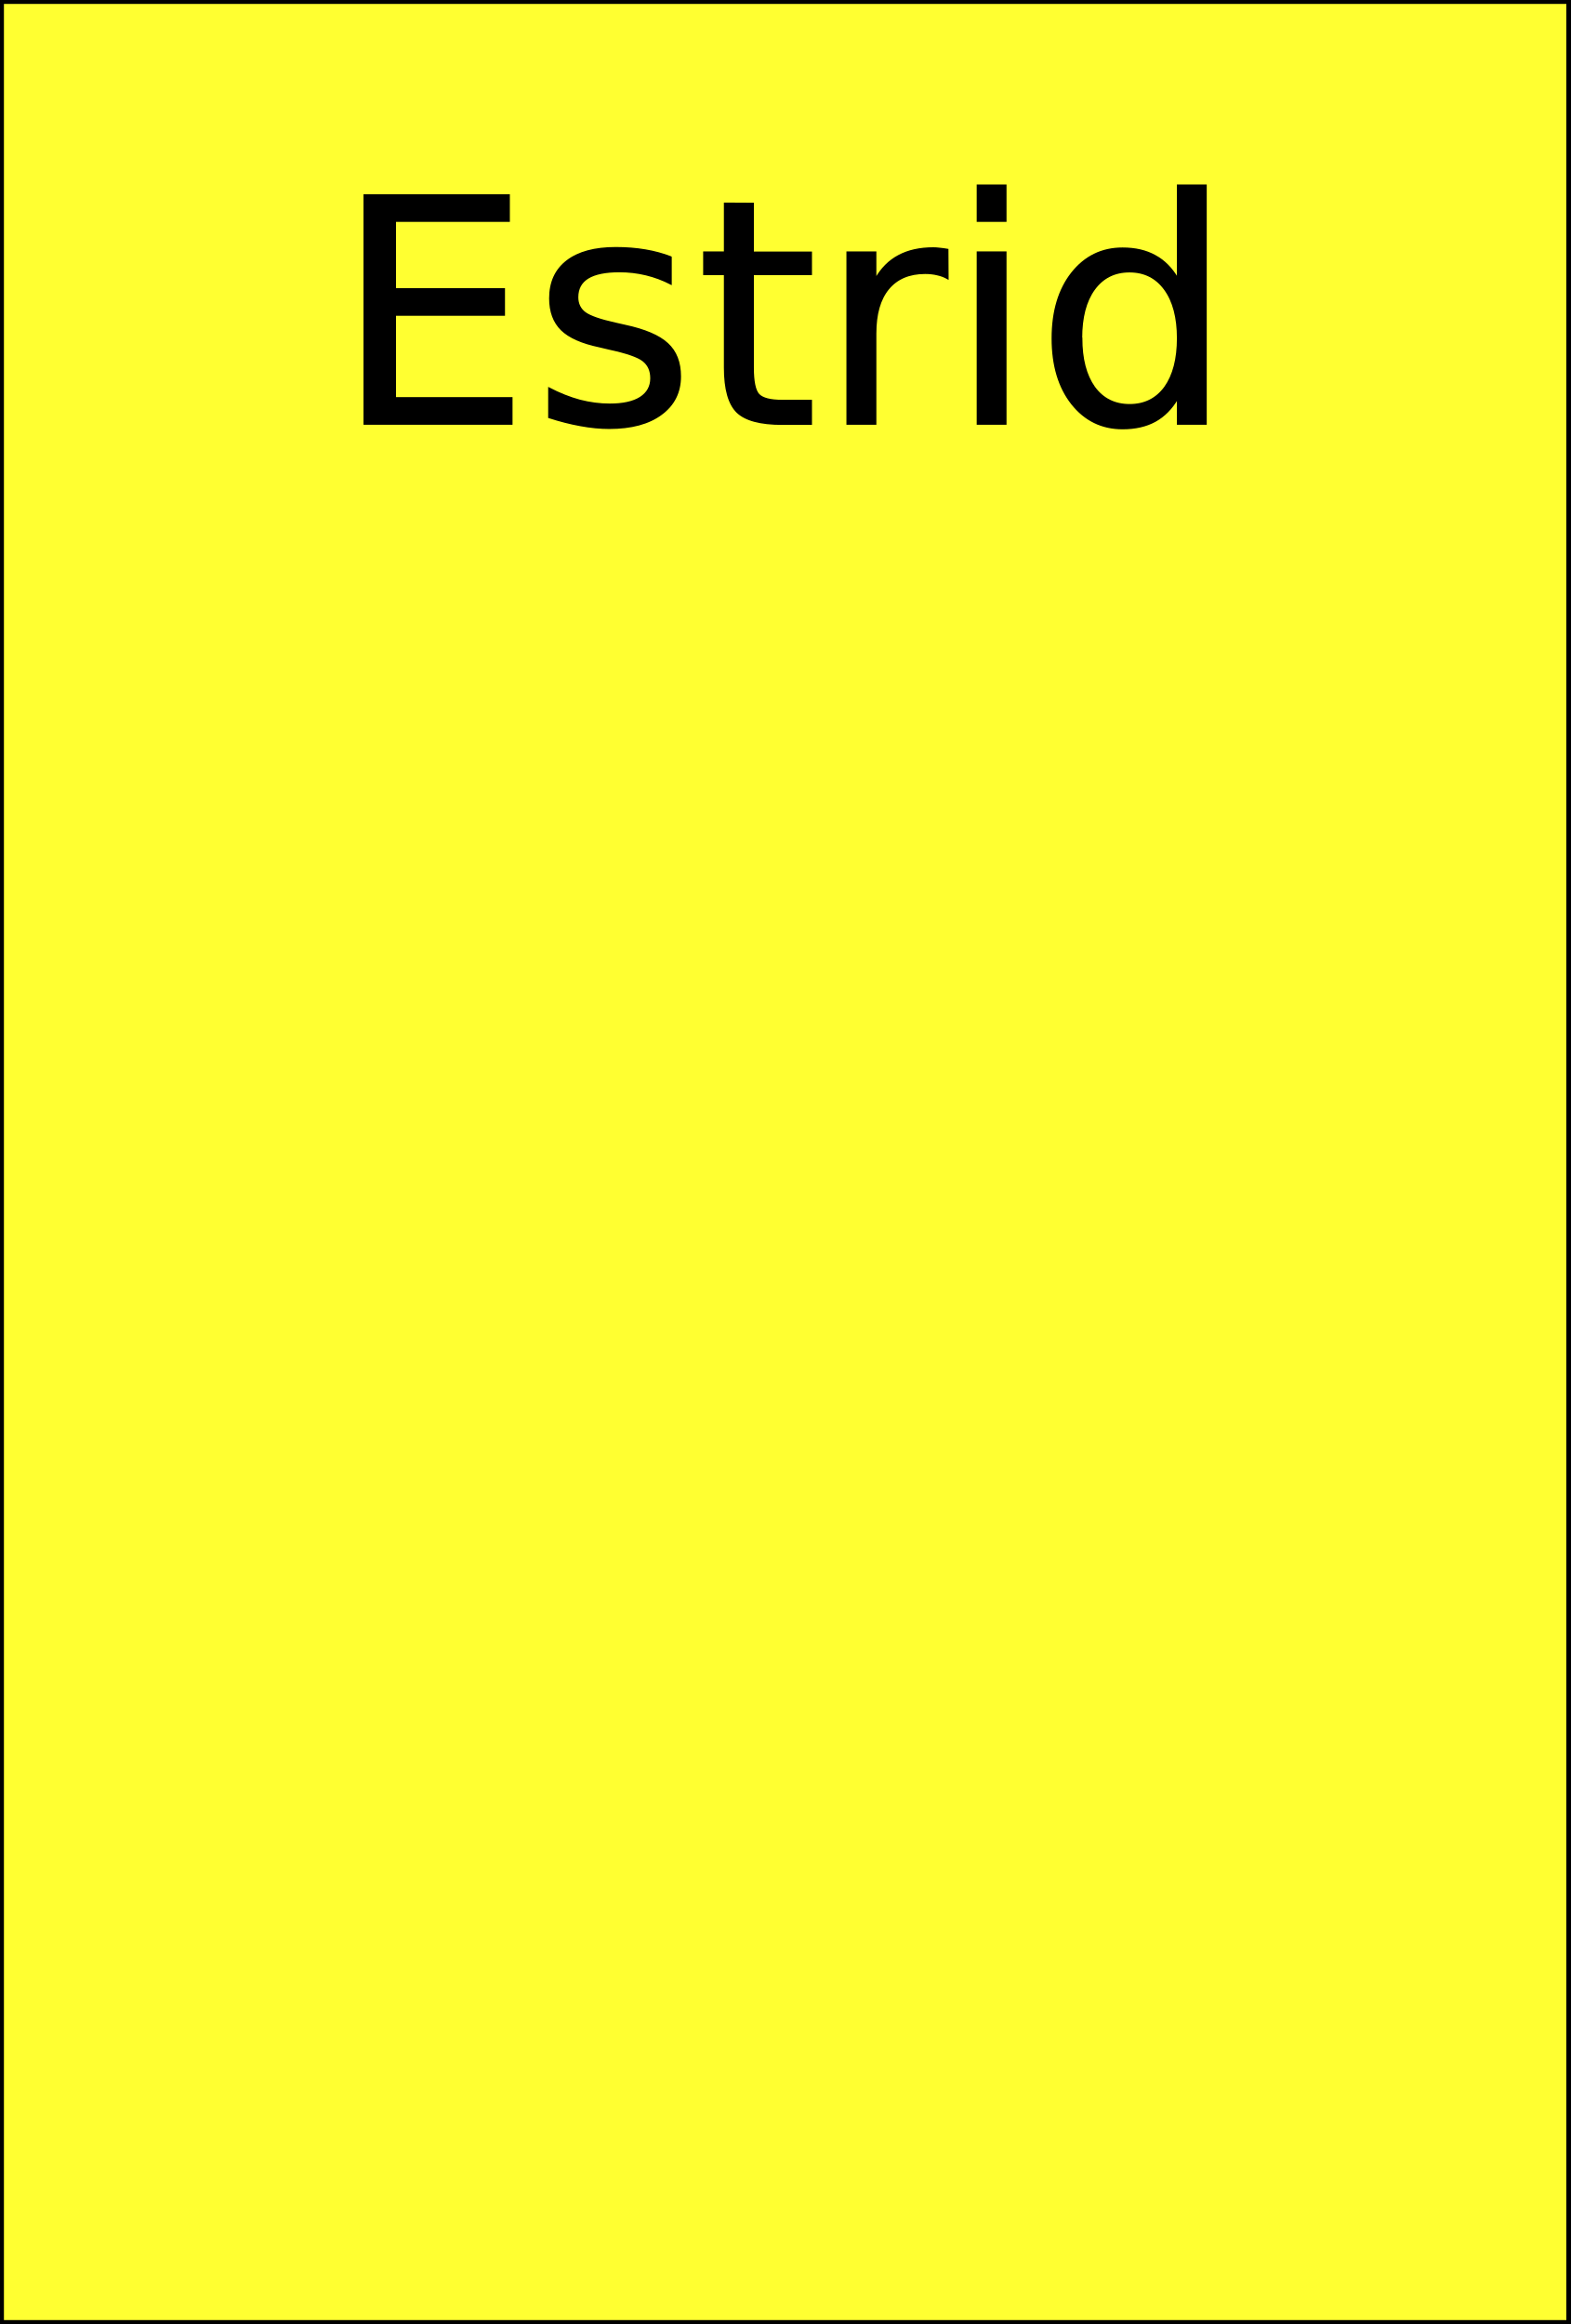
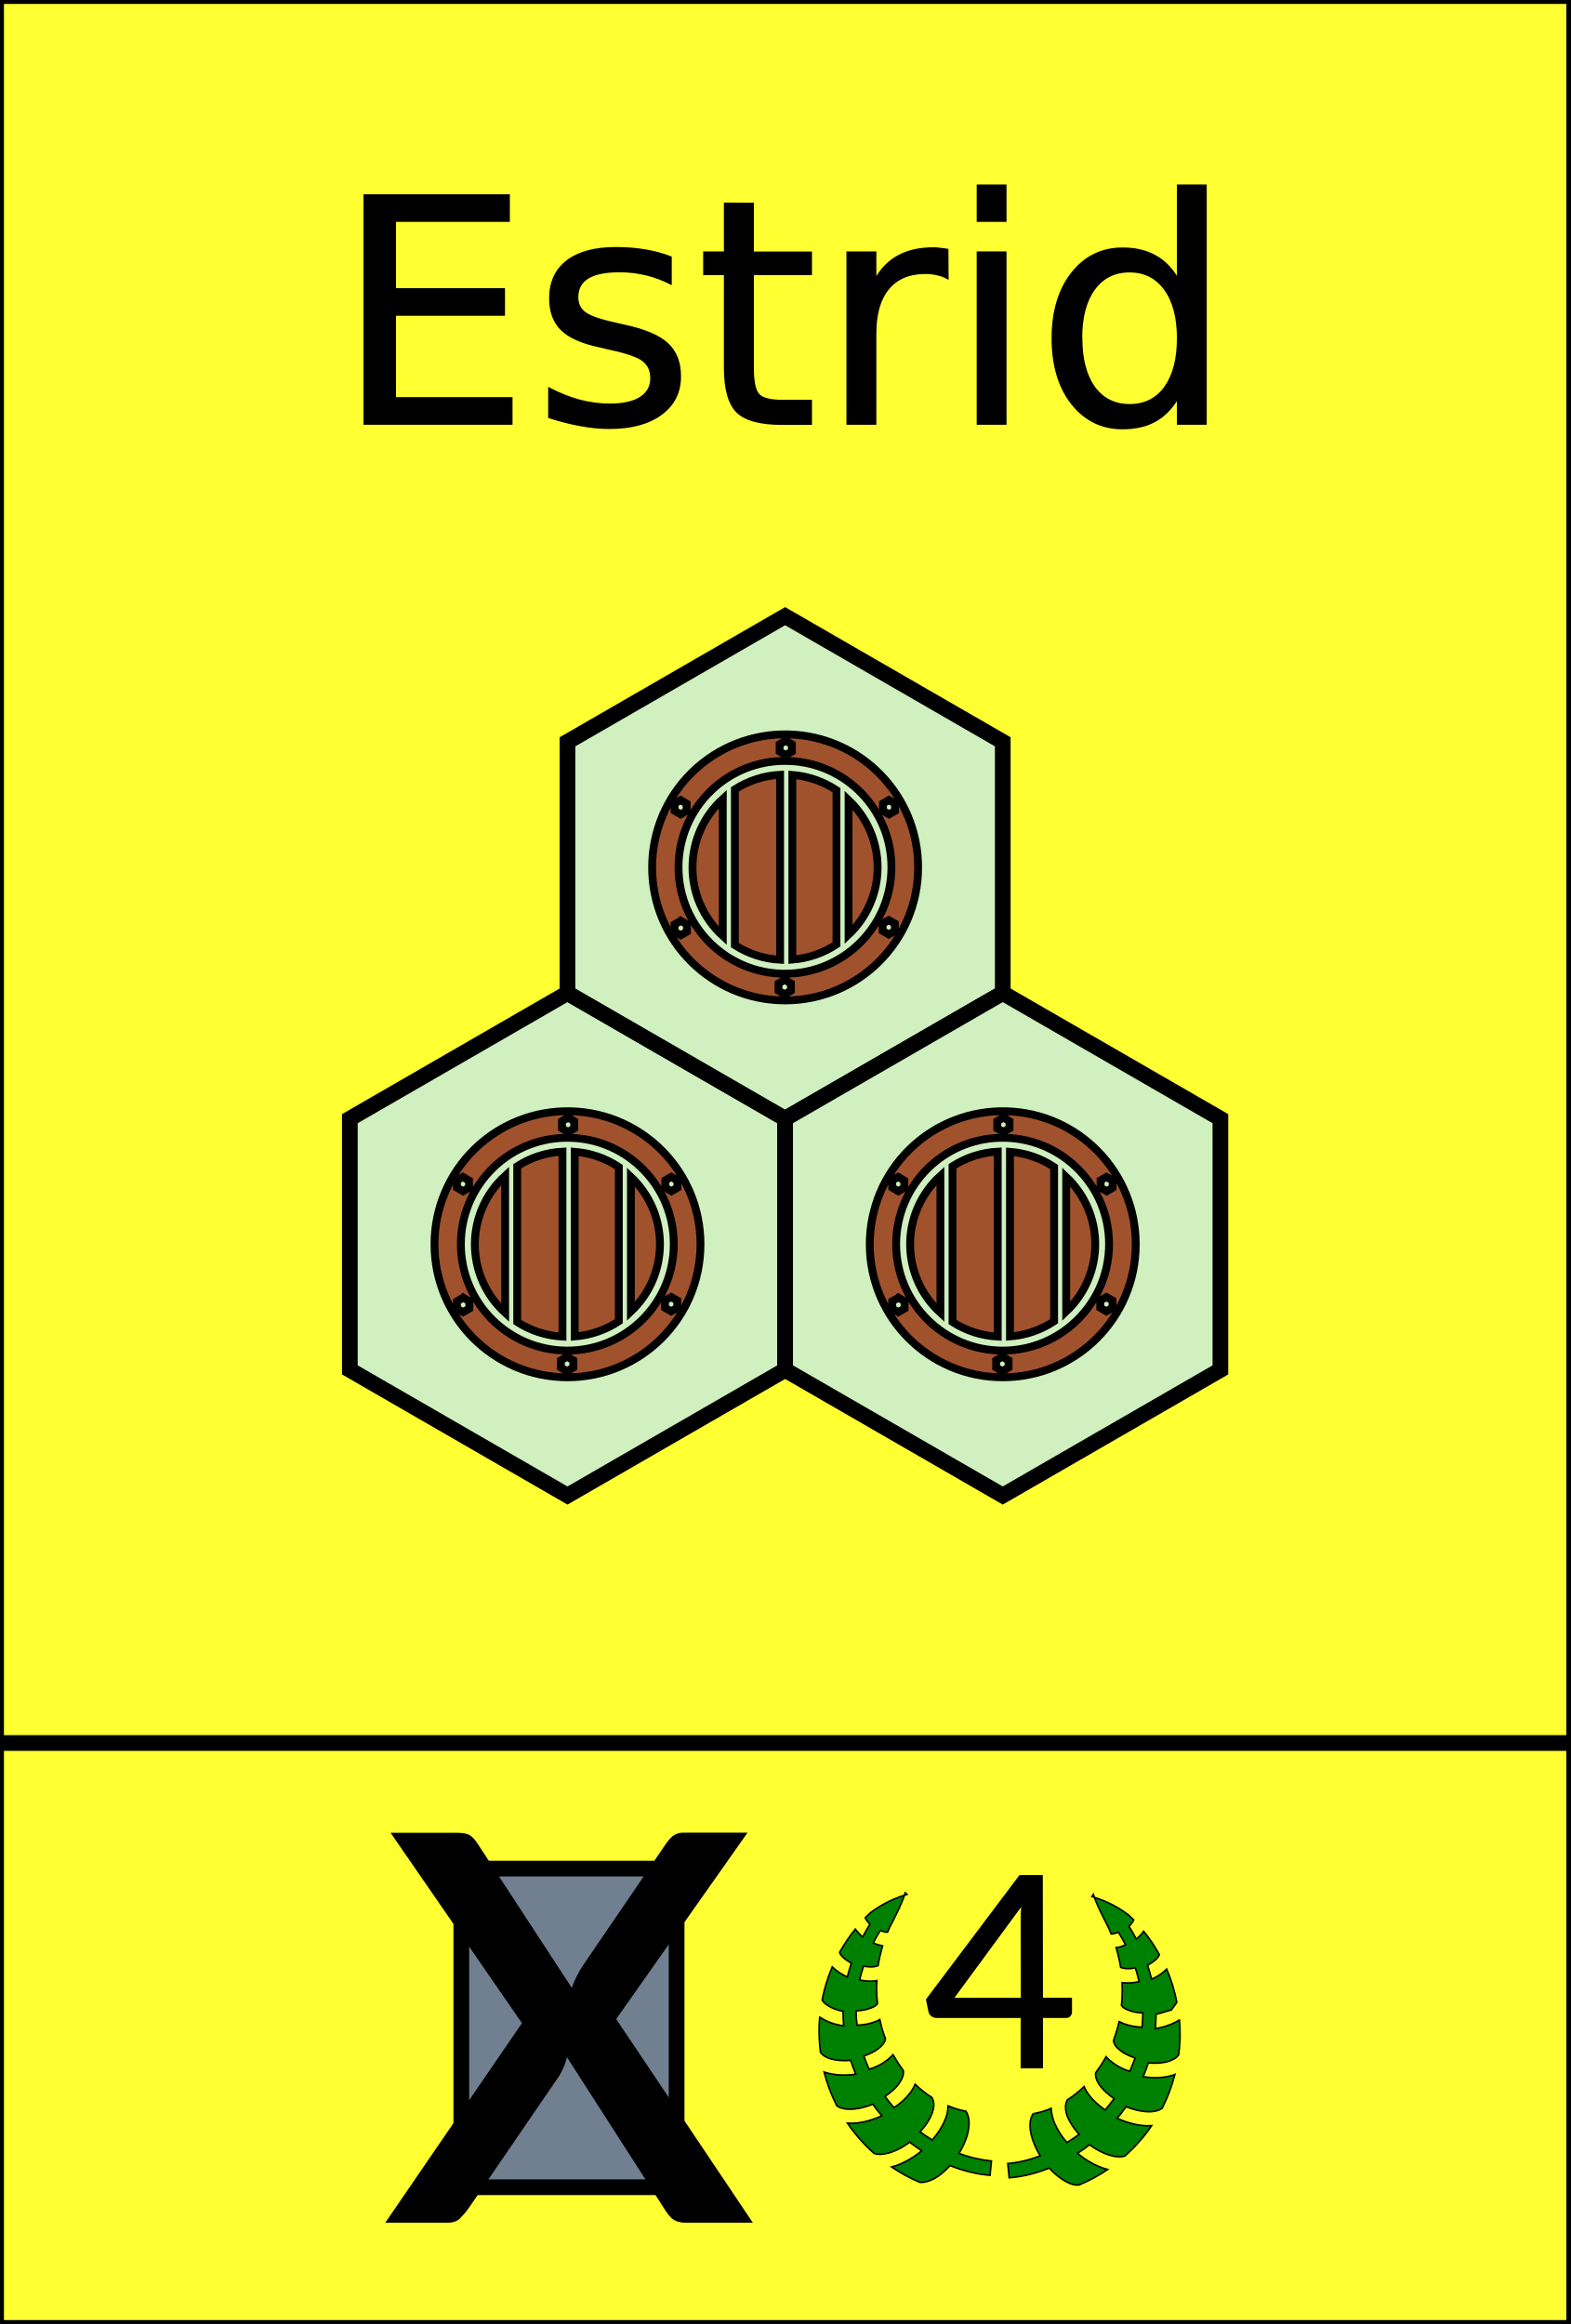
<svg xmlns="http://www.w3.org/2000/svg" height="148" width="100" viewbox="0 0 100 148">
  <rect x="0" y="0" height="148" width="100" style="fill:#ffff31;stroke:#000000;stroke-width:0.5px" />
  <g>
    <path style="stroke:#000000;stroke-width:0.1px" d="m 23.20,12.42 h 9.22 v 1.66 h -7.25 v 4.32 h 6.94 v 1.66 h -6.94 v 5.28 h 7.42 v 1.66 h -9.39 z" />
    <path style="stroke:#000000;stroke-width:0.1px" d="m 42.73,16.38 v 1.70 q -0.76,-0.39 -1.58,-0.59 -0.82,-0.20 -1.70,-0.20 -1.34,0 -2.01,0.41 -0.66,0.41 -0.66,1.23 0,0.63 0.48,0.99 0.48,0.35 1.92,0.67 l 0.62,0.14 q 1.91,0.41 2.71,1.16 0.81,0.74 0.81,2.08 0,1.52 -1.21,2.41 -1.20,0.89 -3.31,0.89 -0.88,0 -1.84,-0.18 -0.95,-0.17 -2.00,-0.51 v -1.86 q 1.00,0.52 1.96,0.78 0.97,0.25 1.91,0.25 1.27,0 1.95,-0.43 0.68,-0.44 0.68,-1.23 0,-0.73 -0.50,-1.12 -0.49,-0.39 -2.16,-0.75 l -0.63,-0.15 q -1.67,-0.35 -2.41,-1.07 -0.74,-0.73 -0.74,-2.00 0,-1.54 1.09,-2.38 1.09,-0.84 3.11,-0.84 1.00,0 1.88,0.15 0.88,0.15 1.62,0.44 z" />
    <path style="stroke:#000000;stroke-width:0.1px" d="m 47.96,12.96 v 3.11 h 3.70 v 1.40 h -3.70 v 5.94 q 0,1.34 0.36,1.72 0.37,0.38 1.49,0.38 h 1.85 v 1.50 h -1.85 q -2.08,0 -2.87,-0.77 -0.79,-0.78 -0.79,-2.83 v -5.94 h -1.32 V 16.06 h 1.32 v -3.11 z" />
    <path style="stroke:#000000;stroke-width:0.1px" d="m 60.361,17.741 q -0.303,-0.176 -0.664,-0.254 -0.352,-0.088 -0.781,-0.088 -1.523,0 -2.344,0.996 -0.811,0.986 -0.811,2.842 v 5.762 h -1.807 v -10.938 h 1.807 v 1.699 q 0.566,-0.996 1.475,-1.475 0.908,-0.488 2.207,-0.488 0.186,0 0.41,0.029 0.225,0.02 0.498,0.068 z" />
    <path style="stroke:#000000;stroke-width:0.1px" d="m 62.25,16.06 h 1.80 v 10.94 h -1.80 z m 0,-4.26 h 1.80 v 2.28 h -1.80 z" />
    <path style="stroke:#000000;stroke-width:0.1px" d="m 75.00,17.72 v -5.92 h 1.80 V 27.00 H 75.00 v -1.64 q -0.57,0.98 -1.44,1.46 -0.86,0.47 -2.07,0.47 -1.98,0 -3.23,-1.58 -1.24,-1.58 -1.24,-4.16 0,-2.58 1.24,-4.16 1.25,-1.58 3.23,-1.58 1.21,0 2.07,0.48 0.87,0.47 1.44,1.45 z m -6.12,3.82 q 0,1.98 0.81,3.12 0.82,1.12 2.25,1.12 1.43,0 2.25,-1.12 Q 75.00,23.52 75.00,21.54 q 0,-1.98 -0.82,-3.11 -0.82,-1.13 -2.25,-1.13 -1.43,0 -2.25,1.13 -0.81,1.12 -0.81,3.11 z" />
  </g>
+   <polygon style="fill:#d0f0c0;stroke:#000000;stroke-width:1px" points="50.00,71.24 36.14,63.24 22.28,71.24 22.28,87.24 36.14,95.24 50.00,87.24" />
+   <polygon style="fill:#d0f0c0;stroke:#000000;stroke-width:1px" points="63.86,47.24 50.00,39.24 36.14,47.24 36.14,63.24 50.00,71.24 63.86,63.24" />
+   <polygon style="fill:#d0f0c0;stroke:#000000;stroke-width:1px" points="77.72,71.24 63.86,63.24 50.00,71.24 50.00,87.24 63.86,95.24 77.72,87.24" />
+   <path style="fill:#a0522d;stroke:#000000;stroke-width:0.5px" d="m 50.24,46.77 a 8.47,8.47 0 0 0 -8.71,8.47 8.47,8.47 0 1 0 16.94,0 8.47,8.47 0 0 0 -8.23,-8.47 z m -0.2,0.4 0.39,0.23 v 0.46 l -0.39,0.22 -0.39,-0.22 v -0.46 z m 0.15,1.29 a 6.77,6.77 0 0 1 6.58,6.77 6.78,6.78 0 0 1 -13.56,0 6.77,6.77 0 0 1 6.97,-6.77 z m -0.51,0.88 a 5.9,5.9 0 0 0 -2.88,0.93 v 9.92 a 5.9,5.9 0 0 0 2.88,0.93 z m 0.78,0.02 v 11.75 a 5.9,5.9 0 0 0 2.81,-0.97 v -9.82 a 5.9,5.9 0 0 0 -2.81,-0.97 z m -4.43,1.52 a 5.9,5.9 0 0 0 -1.93,4.36 5.9,5.9 0 0 0 1.93,4.36 z m -2.69,0.07 0.39,0.23 v 0.46 l -0.38,0.22 -0.39,-0.23 v -0.46 z m 13.27,0 0.39,0.23 v 0.46 l -0.38,0.22 -0.39,-0.23 v -0.46 z m -2.57,0 v 8.57 a 5.9,5.9 0 0 0 1.85,-4.29 5.9,5.9 0 0 0 -1.85,-4.28 z m 2.56,7.65 0.39,0.22 v 0.46 l -0.39,0.23 -0.39,-0.23 v -0.46 z m -13.24,0.04 0.39,0.23 v 0.46 l -0.4,0.23 -0.39,-0.23 v -0.46 l 0.39,-0.22 z m 6.62,3.76 0.39,0.23 v 0.46 l -0.4,0.23 -0.39,-0.23 v -0.46 l 0.39,-0.23 z" />
+   <path style="fill:#a0522d;stroke:#000000;stroke-width:0.5px" d="m 64.1,70.77 a 8.47,8.47 0 0 0 -8.71,8.47 8.47,8.47 0 1 0 16.94,0 8.47,8.47 0 0 0 -8.23,-8.47 z m -0.2,0.4 0.39,0.23 v 0.46 l -0.39,0.22 -0.39,-0.22 v -0.46 z m 0.15,1.29 a 6.77,6.77 0 0 1 6.58,6.77 6.78,6.78 0 0 1 -13.56,0 6.77,6.77 0 0 1 6.97,-6.77 z m -0.51,0.88 a 5.9,5.9 0 0 0 -2.88,0.93 v 9.92 a 5.9,5.9 0 0 0 2.88,0.93 z m 0.78,0.02 v 11.75 a 5.9,5.9 0 0 0 2.81,-0.97 v -9.82 a 5.9,5.9 0 0 0 -2.81,-0.97 z m -4.43,1.52 a 5.9,5.9 0 0 0 -1.93,4.36 5.9,5.9 0 0 0 1.93,4.36 z m -2.69,0.07 0.39,0.23 v 0.46 l -0.38,0.22 -0.39,-0.23 v -0.46 z m 13.27,0 0.39,0.23 v 0.46 l -0.38,0.22 -0.39,-0.23 v -0.46 z m -2.57,0 v 8.57 a 5.9,5.9 0 0 0 1.85,-4.29 5.9,5.9 0 0 0 -1.85,-4.28 z m 2.56,7.65 0.39,0.22 v 0.46 l -0.39,0.23 -0.39,-0.23 v -0.46 z m -13.24,0.04 0.39,0.23 v 0.46 l -0.4,0.23 -0.39,-0.23 v -0.46 l 0.39,-0.22 z m 6.62,3.76 0.39,0.23 v 0.46 l -0.4,0.23 -0.39,-0.23 v -0.46 l 0.39,-0.23 z" />
+   <path style="fill:#a0522d;stroke:#000000;stroke-width:0.5px" d="m 36.38,70.77 a 8.47,8.47 0 0 0 -8.71,8.47 8.47,8.47 0 1 0 16.94,0 8.47,8.47 0 0 0 -8.23,-8.47 z m -0.2,0.4 0.39,0.23 v 0.46 l -0.39,0.22 -0.39,-0.22 v -0.46 z m 0.15,1.29 a 6.77,6.77 0 0 1 6.58,6.77 6.78,6.78 0 0 1 -13.56,0 6.77,6.77 0 0 1 6.97,-6.77 z m -0.51,0.88 a 5.9,5.9 0 0 0 -2.88,0.93 v 9.92 a 5.9,5.9 0 0 0 2.88,0.93 z m 0.78,0.02 v 11.75 a 5.9,5.9 0 0 0 2.81,-0.97 v -9.82 a 5.9,5.9 0 0 0 -2.81,-0.97 z m -4.43,1.52 a 5.9,5.9 0 0 0 -1.93,4.36 5.9,5.9 0 0 0 1.93,4.36 z m -2.69,0.07 0.39,0.23 v 0.46 l -0.38,0.22 -0.39,-0.23 v -0.46 z m 13.27,0 0.39,0.23 v 0.46 l -0.38,0.22 -0.39,-0.23 v -0.46 z m -2.57,0 v 8.57 a 5.9,5.9 0 0 0 1.85,-4.29 5.9,5.9 0 0 0 -1.85,-4.28 z m 2.56,7.65 0.39,0.22 v 0.46 l -0.39,0.23 -0.39,-0.23 v -0.46 z m -13.24,0.04 0.39,0.23 v 0.46 l -0.4,0.23 -0.39,-0.23 v -0.46 l 0.39,-0.22 z m 6.62,3.76 0.39,0.23 v 0.46 l -0.4,0.23 -0.39,-0.23 v -0.46 l 0.39,-0.23 z" />
+   <line x1="0" y1="111" x2="100" y2="111" style="stroke:#000000;stroke-width:1px" />
+   <rect x="29.38" y="119" height="20.29" width="13.71" style="fill:#708090;stroke:#000000;stroke-width:1px" />
+   <path style="fill:#000000;stroke:#000000;stroke-width:0.1px" d="M 33.30,128.84 24.97,116.77 h 4.18 q 0.54,0 0.78,0.17 0.24,0.17 0.44,0.49 l 6.06,9.28 q 0.22,-0.68 0.64,-1.37 l 5.33,-7.82 q 0.22,-0.34 0.46,-0.54 0.27,-0.22 0.64,-0.22 h 4.01 l -8.33,11.82 8.67,12.92 h -4.18 q -0.54,0 -0.86,-0.27 -0.29,-0.29 -0.49,-0.64 l -6.23,-9.70 q -0.17,0.71 -0.51,1.27 l -5.77,8.43 q -0.24,0.34 -0.54,0.64 -0.27,0.27 -0.76,0.27 h -3.88 z" />
+   <path style="fill:#000000;stroke:#000000;stroke-width:0.1px" d="m 66.37,127.27 h 1.85 v 0.86 q 0,0.13 -0.09,0.23 -0.07,0.10 -0.24,0.10 h -1.52 v 3.21 h -1.32 v -3.21 h -5.41 q -0.17,0 -0.30,-0.10 -0.12,-0.10 -0.16,-0.24 l -0.16,-0.78 5.93,-7.88 h 1.41 z m -1.32,-5.03 q 0,-0.22 0.01,-0.47 0.01,-0.27 0.06,-0.53 l -4.44,6.04 h 4.38 z" />
+   <path style="fill:#008000;stroke:#000000;stroke-width:0.1px" d="m 57.76,120.64 c -0.85,0.27 -1.51,0.57 -2.33,1.17 -0.11,0.11 -0.22,0.22 -0.33,0.32 0.01,0.02 0.02,0.06 0.06,0.11 0.05,0.09 0.13,0.19 0.24,0.30 -0.17,0.27 -0.32,0.55 -0.46,0.81 -0.18,-0.15 -0.34,-0.32 -0.47,-0.50 -0.38,0.47 -0.70,0.96 -1.00,1.48 0.02,0.07 0.07,0.17 0.18,0.28 0.12,0.13 0.33,0.28 0.57,0.40 -0.10,0.30 -0.18,0.60 -0.26,0.89 -0.36,-0.16 -0.69,-0.38 -0.96,-0.64 -0.28,0.67 -0.51,1.39 -0.64,2.11 0.06,0.12 0.17,0.23 0.35,0.34 0.24,0.17 0.61,0.30 0.98,0.38 0,0.32 0.01,0.62 0.04,0.92 -0.56,-0.07 -1.09,-0.26 -1.52,-0.55 0,0 -0.01,0 -0.01,0 -0.07,0.77 -0.04,1.51 0.05,2.24 0.12,0.17 0.30,0.29 0.57,0.39 0.36,0.12 0.85,0.17 1.35,0.12 0.10,0.29 0.21,0.58 0.33,0.88 -0.68,0.10 -1.37,0.07 -1.97,-0.12 -0.02,-0.01 -0.02,-0.01 -0.05,-0.02 0.19,0.75 0.47,1.47 0.81,2.15 0.17,0.13 0.41,0.21 0.72,0.22 0.45,0.02 1.02,-0.09 1.58,-0.32 0.17,0.26 0.38,0.51 0.57,0.74 -0.72,0.33 -1.47,0.52 -2.19,0.47 0.49,0.72 1.06,1.36 1.70,1.93 0.21,0.07 0.45,0.07 0.75,0.01 0.47,-0.09 1.02,-0.36 1.51,-0.73 0,0 0,0 0,0 0.26,0.19 0.51,0.38 0.77,0.55 -0.58,0.47 -1.25,0.86 -1.92,1.03 0.57,0.38 1.17,0.72 1.81,0.98 0.24,0.02 0.50,-0.05 0.79,-0.18 0.38,-0.18 0.77,-0.50 1.12,-0.89 0.83,0.33 1.69,0.55 2.55,0.62 l 0.09,-0.91 c -0.69,-0.07 -1.39,-0.23 -2.07,-0.49 0.33,-0.53 0.57,-1.12 0.62,-1.63 0.06,-0.44 0,-0.78 -0.18,-1.05 -0.39,-0.07 -0.77,-0.19 -1.13,-0.34 -0.01,0.32 -0.07,0.63 -0.21,0.92 -0.18,0.44 -0.46,0.86 -0.80,1.25 -0.27,-0.16 -0.52,-0.33 -0.78,-0.52 0.33,-0.35 0.58,-0.72 0.73,-1.08 0.18,-0.45 0.21,-0.80 0.02,-1.11 -0.38,-0.24 -0.73,-0.52 -1.06,-0.84 -0.09,0.21 -0.21,0.41 -0.34,0.58 -0.27,0.35 -0.62,0.67 -1.01,0.91 -0.19,-0.22 -0.39,-0.46 -0.57,-0.72 0.34,-0.22 0.64,-0.49 0.85,-0.75 0.24,-0.33 0.35,-0.61 0.32,-0.88 -0.24,-0.33 -0.46,-0.67 -0.66,-1.02 -0.12,0.12 -0.24,0.25 -0.38,0.35 -0.33,0.26 -0.72,0.45 -1.14,0.58 -0.12,-0.27 -0.24,-0.56 -0.34,-0.85 0.36,-0.12 0.68,-0.27 0.92,-0.46 0.27,-0.21 0.43,-0.41 0.46,-0.64 -0.15,-0.38 -0.27,-0.79 -0.36,-1.22 -0.09,0.06 -0.18,0.10 -0.27,0.13 -0.38,0.15 -0.77,0.22 -1.18,0.23 -0.04,-0.30 -0.06,-0.61 -0.06,-0.91 0.34,-0.02 0.66,-0.07 0.90,-0.17 0.22,-0.07 0.38,-0.17 0.46,-0.29 -0.05,-0.47 -0.07,-0.96 -0.04,-1.46 -0.02,0.01 -0.06,0.01 -0.10,0.01 -0.32,0.04 -0.66,0.01 -1.00,-0.06 0.07,-0.29 0.16,-0.58 0.25,-0.88 0.23,0.04 0.46,0.06 0.64,0.04 0.12,-0.02 0.22,-0.04 0.29,-0.07 0.07,-0.44 0.17,-0.86 0.29,-1.26 -0.21,-0.04 -0.41,-0.10 -0.60,-0.18 0.13,-0.27 0.28,-0.53 0.45,-0.80 0.12,0.05 0.22,0.07 0.33,0.10 0.06,0.01 0.10,0.01 0.13,0.01 0.09,-0.22 0.19,-0.44 0.32,-0.66 0.28,-0.57 0.60,-1.18 0.81,-1.85 z m 11.87,0 c 0.22,0.67 0.53,1.26 0.83,1.85 0.11,0.22 0.22,0.43 0.30,0.67 0.04,0 0.07,-0.01 0.13,-0.01 0.10,-0.02 0.21,-0.05 0.33,-0.10 0.17,0.27 0.32,0.53 0.46,0.80 -0.19,0.09 -0.39,0.16 -0.60,0.18 0.12,0.41 0.22,0.83 0.29,1.26 0.07,0.02 0.17,0.06 0.29,0.07 0.18,0.02 0.41,0.01 0.64,-0.04 0.10,0.29 0.17,0.58 0.24,0.88 -0.33,0.07 -0.67,0.10 -0.98,0.07 -0.02,0 -0.07,-0.01 -0.10,-0.01 0.02,0.49 0.01,0.97 -0.04,1.46 0.09,0.12 0.23,0.22 0.46,0.30 0.24,0.10 0.56,0.16 0.90,0.17 0,0.30 -0.02,0.62 -0.05,0.91 -0.41,-0.02 -0.81,-0.09 -1.18,-0.23 -0.10,-0.04 -0.19,-0.09 -0.28,-0.13 -0.09,0.43 -0.22,0.81 -0.36,1.22 0.04,0.23 0.18,0.43 0.46,0.64 0.23,0.18 0.57,0.34 0.92,0.46 -0.10,0.29 -0.22,0.57 -0.34,0.85 -0.43,-0.13 -0.81,-0.33 -1.13,-0.58 -0.13,-0.11 -0.27,-0.22 -0.38,-0.35 -0.19,0.36 -0.43,0.70 -0.66,1.02 -0.04,0.27 0.07,0.56 0.32,0.88 0.21,0.27 0.50,0.52 0.85,0.77 -0.17,0.24 -0.38,0.49 -0.57,0.72 -0.39,-0.27 -0.73,-0.57 -1.00,-0.91 -0.13,-0.18 -0.26,-0.38 -0.34,-0.58 -0.33,0.32 -0.68,0.60 -1.06,0.84 -0.17,0.30 -0.16,0.67 0.02,1.12 0.15,0.35 0.40,0.73 0.72,1.08 -0.24,0.18 -0.50,0.36 -0.77,0.52 -0.34,-0.38 -0.62,-0.81 -0.80,-1.25 -0.12,-0.29 -0.19,-0.62 -0.21,-0.92 -0.36,0.15 -0.74,0.27 -1.14,0.34 -0.18,0.26 -0.24,0.60 -0.18,1.05 0.07,0.50 0.29,1.08 0.63,1.63 -0.68,0.26 -1.37,0.43 -2.07,0.49 l 0.09,0.91 c 0.86,-0.07 1.73,-0.29 2.55,-0.62 0.35,0.39 0.75,0.70 1.12,0.89 0.29,0.15 0.56,0.22 0.79,0.18 0.64,-0.27 1.25,-0.60 1.81,-0.98 -0.67,-0.17 -1.34,-0.55 -1.92,-1.03 0.27,-0.17 0.52,-0.35 0.77,-0.55 0.50,0.38 1.05,0.63 1.51,0.73 0.29,0.06 0.53,0.06 0.74,-0.01 0.64,-0.57 1.22,-1.22 1.70,-1.93 -0.72,0.05 -1.48,-0.15 -2.20,-0.47 0.21,-0.23 0.39,-0.49 0.57,-0.74 0.55,0.22 1.12,0.34 1.58,0.32 0.32,-0.02 0.55,-0.09 0.72,-0.22 0.35,-0.68 0.62,-1.41 0.81,-2.15 -0.02,0.01 -0.02,0.01 -0.05,0.02 -0.61,0.21 -1.30,0.23 -1.97,0.12 0.12,-0.28 0.23,-0.57 0.33,-0.88 0.50,0.05 0.98,0.01 1.35,-0.12 0.28,-0.10 0.47,-0.22 0.58,-0.39 0.10,-0.72 0.12,-1.47 0.05,-2.22 0,0 0,0 -0.01,0 -0.44,0.28 -0.97,0.46 -1.52,0.55 0.02,-0.30 0.04,-0.62 0.04,-0.92 0.38,-0.07 0.74,-0.22 0.98,-0.27 0.17,-0.26 0.28,-0.36 0.34,-0.49 -0.13,-0.73 -0.36,-1.45 -0.64,-2.11 -0.27,0.27 -0.60,0.49 -0.96,0.64 -0.07,-0.29 -0.16,-0.58 -0.26,-0.89 0.23,-0.12 0.44,-0.27 0.57,-0.40 0.11,-0.12 0.17,-0.21 0.18,-0.28 -0.29,-0.52 -0.62,-1.02 -1.00,-1.48 -0.12,0.18 -0.28,0.35 -0.47,0.50 -0.13,-0.27 -0.28,-0.53 -0.46,-0.81 0.10,-0.10 0.19,-0.22 0.24,-0.30 0.02,-0.05 0.05,-0.07 0.06,-0.11 -0.11,-0.10 -0.22,-0.21 -0.33,-0.32 -0.81,-0.60 -1.48,-0.90 -2.33,-1.17 z" />
</svg>
